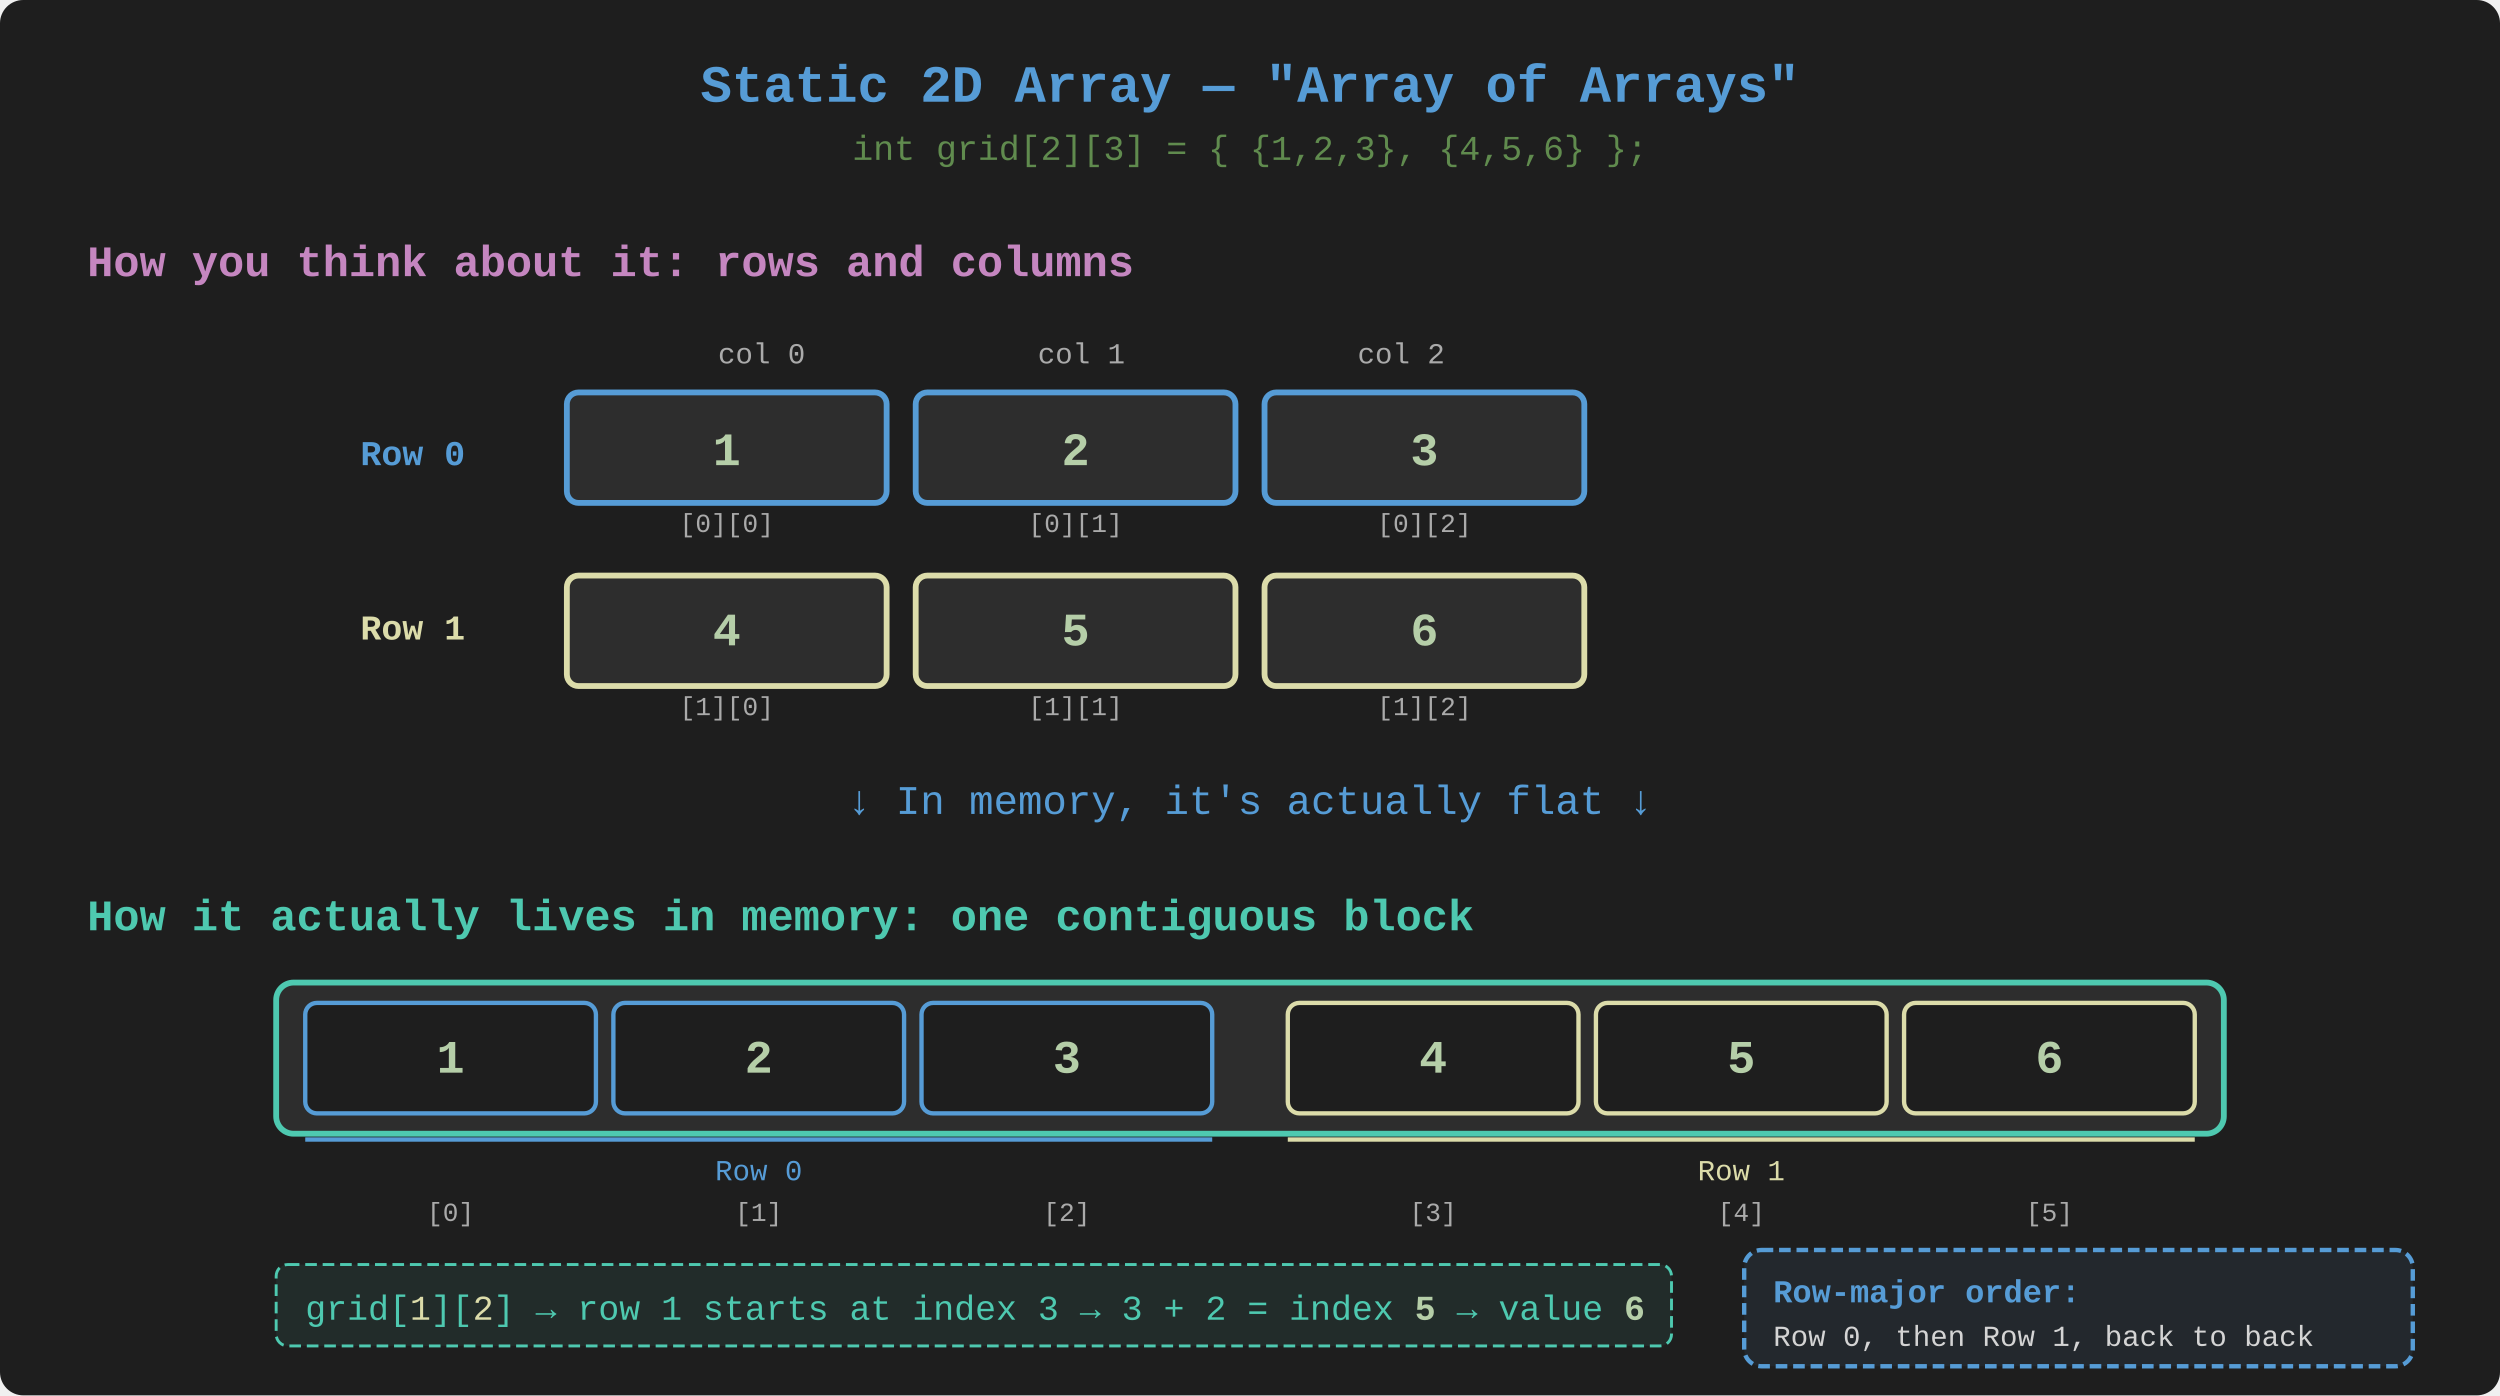
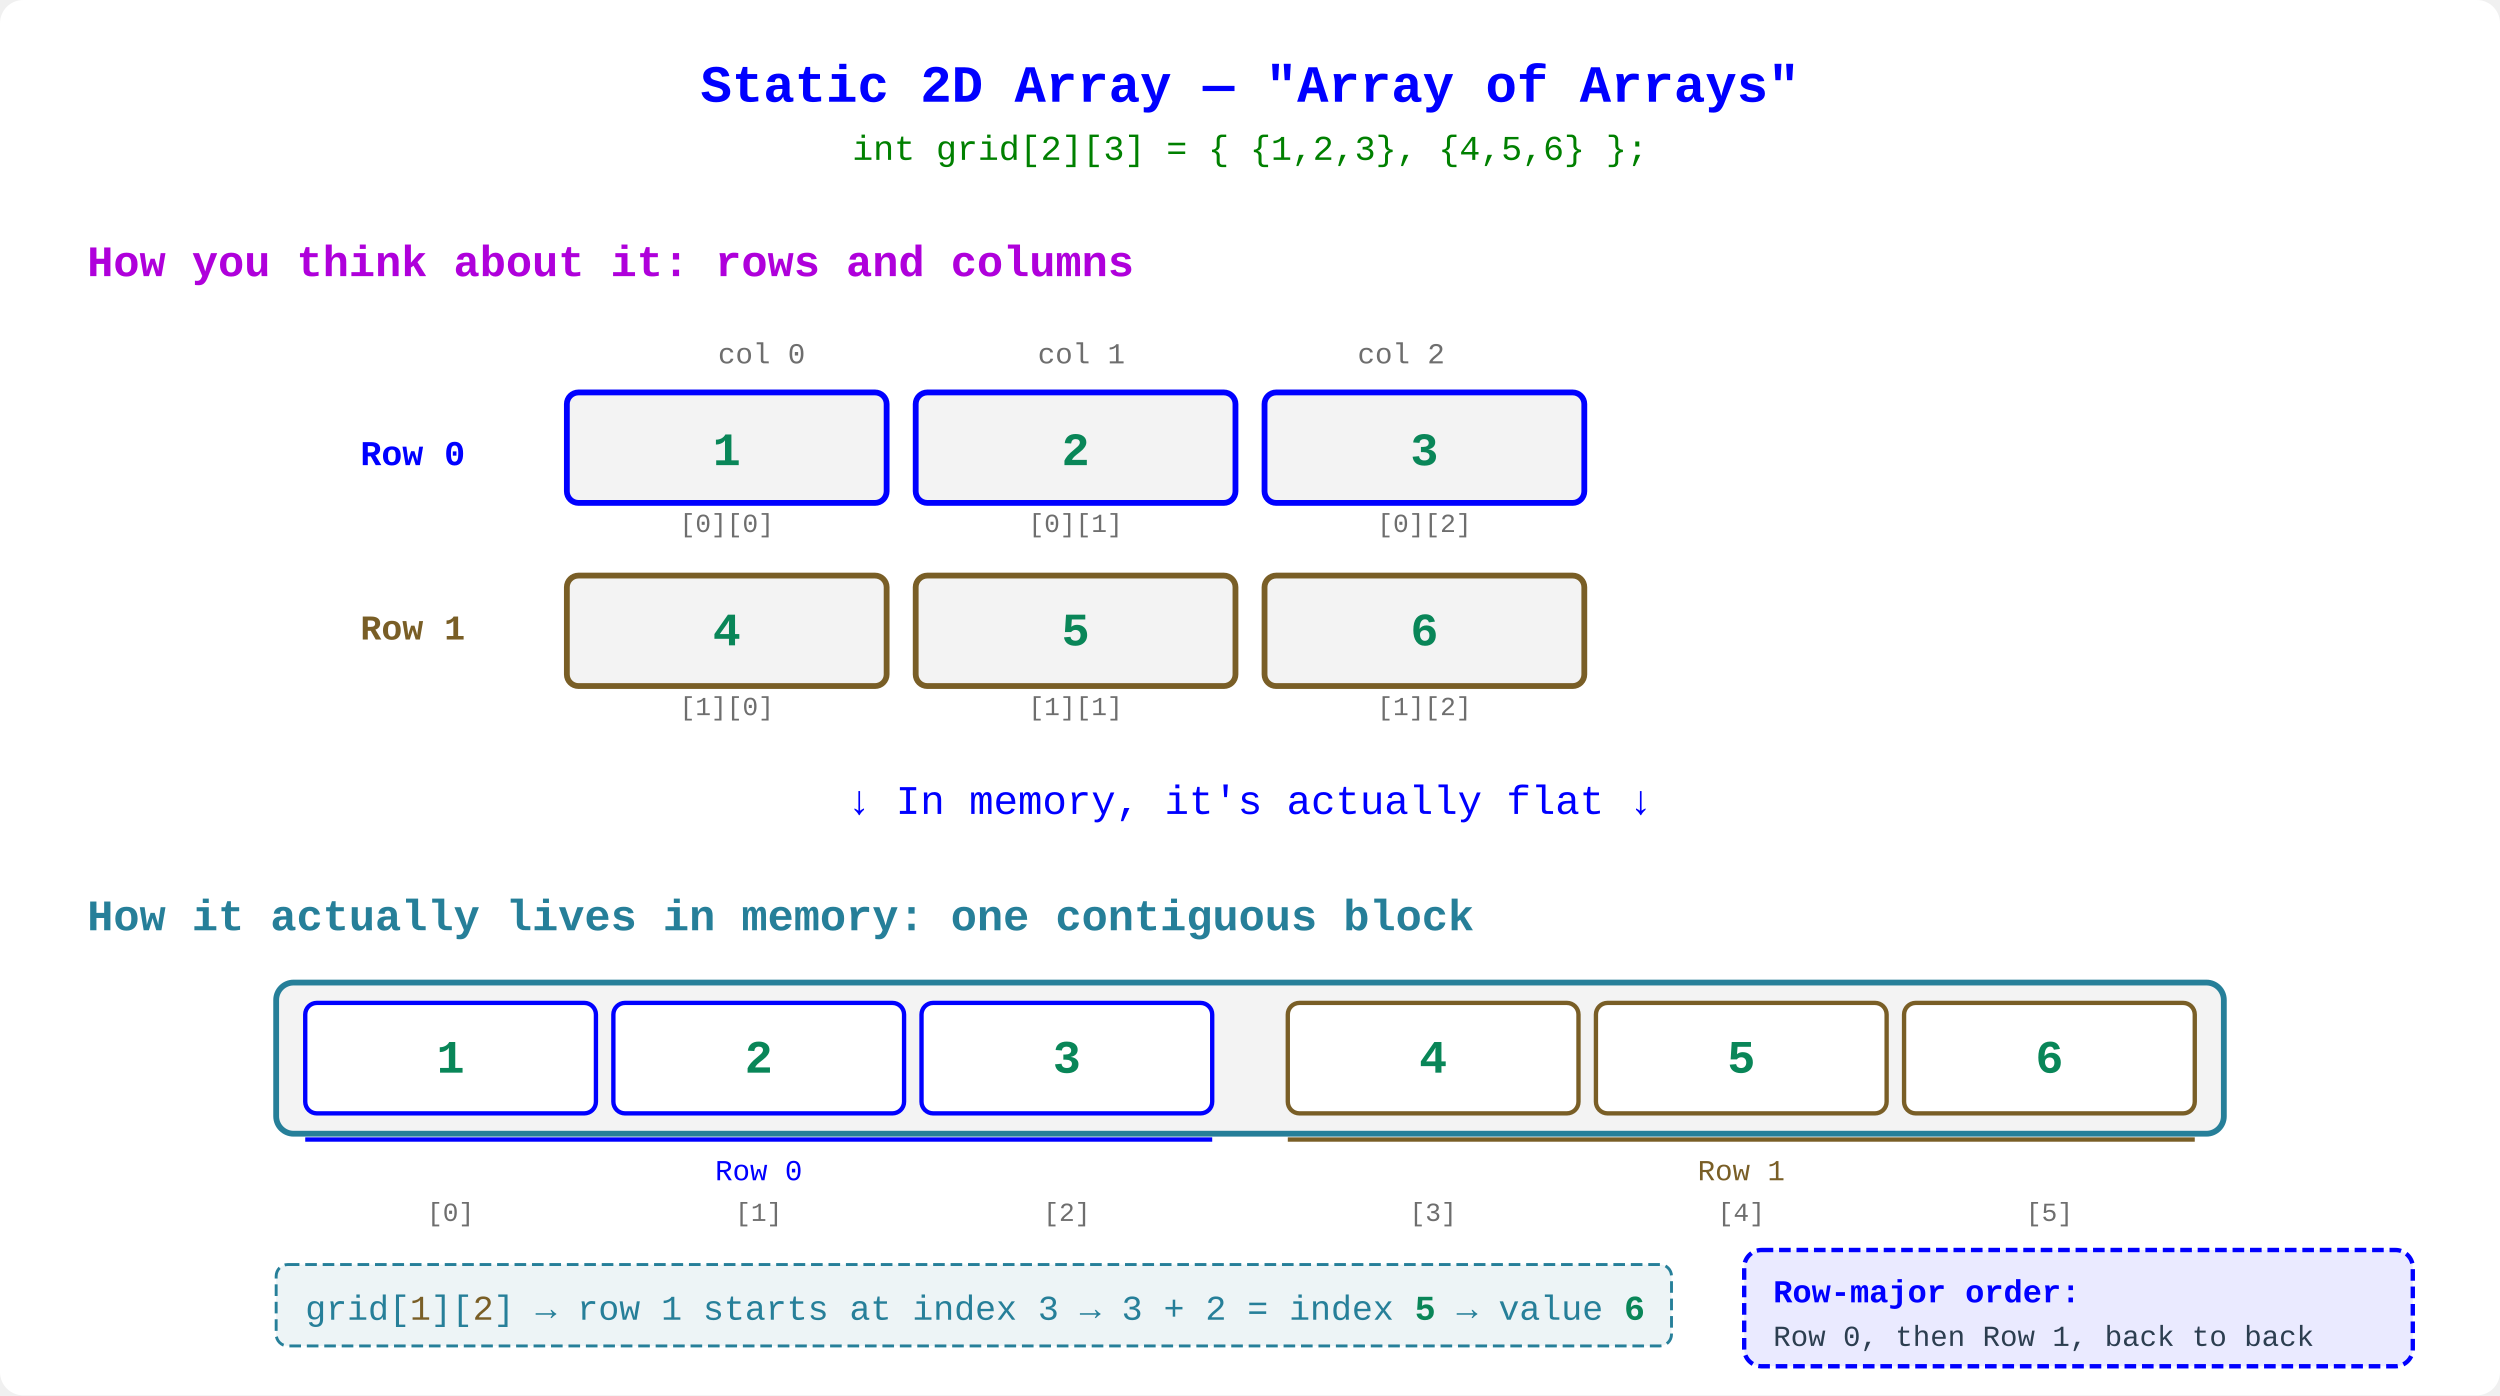
<svg xmlns="http://www.w3.org/2000/svg" viewBox="0 0 860 480" font-family="Consolas, 'Courier New', monospace" font-size="14">
-   <rect width="860" height="480" fill="#1e1e1e" rx="8" />
-   <text x="430" y="35" text-anchor="middle" fill="#569cd6" font-size="18" font-weight="bold">Static 2D Array — "Array of Arrays"</text>
-   <text x="430" y="55" text-anchor="middle" fill="#608b4e" font-size="12">int grid[2][3] = { {1,2,3}, {4,5,6} };</text>
-   <text x="30" y="95" fill="#c586c0" font-size="15" font-weight="bold">How you think about it: rows and columns</text>
-   <text x="262" y="125" text-anchor="middle" fill="#aaa" font-size="10">col 0</text>
-   <text x="372" y="125" text-anchor="middle" fill="#aaa" font-size="10">col 1</text>
-   <text x="482" y="125" text-anchor="middle" fill="#aaa" font-size="10">col 2</text>
-   <text x="160" y="160" text-anchor="end" fill="#569cd6" font-size="12" font-weight="bold">Row 0</text>
-   <rect x="195" y="135" width="110" height="38" rx="4" fill="#2d2d2d" stroke="#569cd6" stroke-width="2" />
-   <text x="250" y="160" text-anchor="middle" fill="#b5cea8" font-size="16" font-weight="bold">1</text>
-   <text x="250" y="183" text-anchor="middle" fill="#aaa" font-size="9">[0][0]</text>
-   <rect x="315" y="135" width="110" height="38" rx="4" fill="#2d2d2d" stroke="#569cd6" stroke-width="2" />
-   <text x="370" y="160" text-anchor="middle" fill="#b5cea8" font-size="16" font-weight="bold">2</text>
-   <text x="370" y="183" text-anchor="middle" fill="#aaa" font-size="9">[0][1]</text>
-   <rect x="435" y="135" width="110" height="38" rx="4" fill="#2d2d2d" stroke="#569cd6" stroke-width="2" />
-   <text x="490" y="160" text-anchor="middle" fill="#b5cea8" font-size="16" font-weight="bold">3</text>
-   <text x="490" y="183" text-anchor="middle" fill="#aaa" font-size="9">[0][2]</text>
-   <text x="160" y="220" text-anchor="end" fill="#dcdcaa" font-size="12" font-weight="bold">Row 1</text>
-   <rect x="195" y="198" width="110" height="38" rx="4" fill="#2d2d2d" stroke="#dcdcaa" stroke-width="2" />
-   <text x="250" y="222" text-anchor="middle" fill="#b5cea8" font-size="16" font-weight="bold">4</text>
-   <text x="250" y="246" text-anchor="middle" fill="#aaa" font-size="9">[1][0]</text>
-   <rect x="315" y="198" width="110" height="38" rx="4" fill="#2d2d2d" stroke="#dcdcaa" stroke-width="2" />
-   <text x="370" y="222" text-anchor="middle" fill="#b5cea8" font-size="16" font-weight="bold">5</text>
-   <text x="370" y="246" text-anchor="middle" fill="#aaa" font-size="9">[1][1]</text>
-   <rect x="435" y="198" width="110" height="38" rx="4" fill="#2d2d2d" stroke="#dcdcaa" stroke-width="2" />
-   <text x="490" y="222" text-anchor="middle" fill="#b5cea8" font-size="16" font-weight="bold">6</text>
-   <text x="490" y="246" text-anchor="middle" fill="#aaa" font-size="9">[1][2]</text>
-   <text x="430" y="280" text-anchor="middle" fill="#569cd6" font-size="14">↓  In memory, it's actually flat  ↓</text>
-   <text x="30" y="320" fill="#4ec9b0" font-size="15" font-weight="bold">How it actually lives in memory: one contiguous block</text>
-   <rect x="95" y="338" width="670" height="52" rx="6" fill="#2d2d2d" stroke="#4ec9b0" stroke-width="2" />
-   <rect x="105" y="345" width="100" height="38" rx="4" fill="#1e1e1e" stroke="#569cd6" stroke-width="1.5" />
-   <text x="155" y="369" text-anchor="middle" fill="#b5cea8" font-size="16" font-weight="bold">1</text>
-   <rect x="211" y="345" width="100" height="38" rx="4" fill="#1e1e1e" stroke="#569cd6" stroke-width="1.5" />
-   <text x="261" y="369" text-anchor="middle" fill="#b5cea8" font-size="16" font-weight="bold">2</text>
-   <rect x="317" y="345" width="100" height="38" rx="4" fill="#1e1e1e" stroke="#569cd6" stroke-width="1.5" />
-   <text x="367" y="369" text-anchor="middle" fill="#b5cea8" font-size="16" font-weight="bold">3</text>
-   <rect x="443" y="345" width="100" height="38" rx="4" fill="#1e1e1e" stroke="#dcdcaa" stroke-width="1.5" />
-   <text x="493" y="369" text-anchor="middle" fill="#b5cea8" font-size="16" font-weight="bold">4</text>
-   <rect x="549" y="345" width="100" height="38" rx="4" fill="#1e1e1e" stroke="#dcdcaa" stroke-width="1.5" />
-   <text x="599" y="369" text-anchor="middle" fill="#b5cea8" font-size="16" font-weight="bold">5</text>
-   <rect x="655" y="345" width="100" height="38" rx="4" fill="#1e1e1e" stroke="#dcdcaa" stroke-width="1.5" />
-   <text x="705" y="369" text-anchor="middle" fill="#b5cea8" font-size="16" font-weight="bold">6</text>
-   <line x1="105" y1="392" x2="417" y2="392" stroke="#569cd6" stroke-width="1.5" />
-   <text x="261" y="406" text-anchor="middle" fill="#569cd6" font-size="10">Row 0</text>
-   <line x1="443" y1="392" x2="755" y2="392" stroke="#dcdcaa" stroke-width="1.5" />
-   <text x="599" y="406" text-anchor="middle" fill="#dcdcaa" font-size="10">Row 1</text>
-   <text x="155" y="420" text-anchor="middle" fill="#aaa" font-size="9">[0]</text>
-   <text x="261" y="420" text-anchor="middle" fill="#aaa" font-size="9">[1]</text>
-   <text x="367" y="420" text-anchor="middle" fill="#aaa" font-size="9">[2]</text>
-   <text x="493" y="420" text-anchor="middle" fill="#aaa" font-size="9">[3]</text>
-   <text x="599" y="420" text-anchor="middle" fill="#aaa" font-size="9">[4]</text>
-   <text x="705" y="420" text-anchor="middle" fill="#aaa" font-size="9">[5]</text>
-   <rect x="95" y="435" width="480" height="28" rx="4" fill="#4ec9b015" stroke="#4ec9b0" stroke-width="1" stroke-dasharray="4,2" />
-   <text x="105" y="454" fill="#4ec9b0" font-size="12">grid[<tspan fill="#dcdcaa">1</tspan>][<tspan fill="#dcdcaa">2</tspan>]  →  row 1 starts at index 3 → 3 + 2 = index <tspan fill="#b5cea8" font-weight="bold">5</tspan>  →  value <tspan fill="#b5cea8" font-weight="bold">6</tspan>
+   <rect width="860" height="480" fill="#ffffff" rx="8" />
+   <text x="430" y="35" text-anchor="middle" fill="#0000ff" font-size="18" font-weight="bold">Static 2D Array — "Array of Arrays"</text>
+   <text x="430" y="55" text-anchor="middle" fill="#008000" font-size="12">int grid[2][3] = { {1,2,3}, {4,5,6} };</text>
+   <text x="30" y="95" fill="#af00db" font-size="15" font-weight="bold">How you think about it: rows and columns</text>
+   <text x="262" y="125" text-anchor="middle" fill="#6e6e6e" font-size="10">col 0</text>
+   <text x="372" y="125" text-anchor="middle" fill="#6e6e6e" font-size="10">col 1</text>
+   <text x="482" y="125" text-anchor="middle" fill="#6e6e6e" font-size="10">col 2</text>
+   <text x="160" y="160" text-anchor="end" fill="#0000ff" font-size="12" font-weight="bold">Row 0</text>
+   <rect x="195" y="135" width="110" height="38" rx="4" fill="#f3f3f3" stroke="#0000ff" stroke-width="2" />
+   <text x="250" y="160" text-anchor="middle" fill="#098658" font-size="16" font-weight="bold">1</text>
+   <text x="250" y="183" text-anchor="middle" fill="#6e6e6e" font-size="9">[0][0]</text>
+   <rect x="315" y="135" width="110" height="38" rx="4" fill="#f3f3f3" stroke="#0000ff" stroke-width="2" />
+   <text x="370" y="160" text-anchor="middle" fill="#098658" font-size="16" font-weight="bold">2</text>
+   <text x="370" y="183" text-anchor="middle" fill="#6e6e6e" font-size="9">[0][1]</text>
+   <rect x="435" y="135" width="110" height="38" rx="4" fill="#f3f3f3" stroke="#0000ff" stroke-width="2" />
+   <text x="490" y="160" text-anchor="middle" fill="#098658" font-size="16" font-weight="bold">3</text>
+   <text x="490" y="183" text-anchor="middle" fill="#6e6e6e" font-size="9">[0][2]</text>
+   <text x="160" y="220" text-anchor="end" fill="#795e26" font-size="12" font-weight="bold">Row 1</text>
+   <rect x="195" y="198" width="110" height="38" rx="4" fill="#f3f3f3" stroke="#795e26" stroke-width="2" />
+   <text x="250" y="222" text-anchor="middle" fill="#098658" font-size="16" font-weight="bold">4</text>
+   <text x="250" y="246" text-anchor="middle" fill="#6e6e6e" font-size="9">[1][0]</text>
+   <rect x="315" y="198" width="110" height="38" rx="4" fill="#f3f3f3" stroke="#795e26" stroke-width="2" />
+   <text x="370" y="222" text-anchor="middle" fill="#098658" font-size="16" font-weight="bold">5</text>
+   <text x="370" y="246" text-anchor="middle" fill="#6e6e6e" font-size="9">[1][1]</text>
+   <rect x="435" y="198" width="110" height="38" rx="4" fill="#f3f3f3" stroke="#795e26" stroke-width="2" />
+   <text x="490" y="222" text-anchor="middle" fill="#098658" font-size="16" font-weight="bold">6</text>
+   <text x="490" y="246" text-anchor="middle" fill="#6e6e6e" font-size="9">[1][2]</text>
+   <text x="430" y="280" text-anchor="middle" fill="#0000ff" font-size="14">↓  In memory, it's actually flat  ↓</text>
+   <text x="30" y="320" fill="#267f99" font-size="15" font-weight="bold">How it actually lives in memory: one contiguous block</text>
+   <rect x="95" y="338" width="670" height="52" rx="6" fill="#f3f3f3" stroke="#267f99" stroke-width="2" />
+   <rect x="105" y="345" width="100" height="38" rx="4" fill="#ffffff" stroke="#0000ff" stroke-width="1.5" />
+   <text x="155" y="369" text-anchor="middle" fill="#098658" font-size="16" font-weight="bold">1</text>
+   <rect x="211" y="345" width="100" height="38" rx="4" fill="#ffffff" stroke="#0000ff" stroke-width="1.5" />
+   <text x="261" y="369" text-anchor="middle" fill="#098658" font-size="16" font-weight="bold">2</text>
+   <rect x="317" y="345" width="100" height="38" rx="4" fill="#ffffff" stroke="#0000ff" stroke-width="1.5" />
+   <text x="367" y="369" text-anchor="middle" fill="#098658" font-size="16" font-weight="bold">3</text>
+   <rect x="443" y="345" width="100" height="38" rx="4" fill="#ffffff" stroke="#795e26" stroke-width="1.5" />
+   <text x="493" y="369" text-anchor="middle" fill="#098658" font-size="16" font-weight="bold">4</text>
+   <rect x="549" y="345" width="100" height="38" rx="4" fill="#ffffff" stroke="#795e26" stroke-width="1.5" />
+   <text x="599" y="369" text-anchor="middle" fill="#098658" font-size="16" font-weight="bold">5</text>
+   <rect x="655" y="345" width="100" height="38" rx="4" fill="#ffffff" stroke="#795e26" stroke-width="1.5" />
+   <text x="705" y="369" text-anchor="middle" fill="#098658" font-size="16" font-weight="bold">6</text>
+   <line x1="105" y1="392" x2="417" y2="392" stroke="#0000ff" stroke-width="1.5" />
+   <text x="261" y="406" text-anchor="middle" fill="#0000ff" font-size="10">Row 0</text>
+   <line x1="443" y1="392" x2="755" y2="392" stroke="#795e26" stroke-width="1.5" />
+   <text x="599" y="406" text-anchor="middle" fill="#795e26" font-size="10">Row 1</text>
+   <text x="155" y="420" text-anchor="middle" fill="#6e6e6e" font-size="9">[0]</text>
+   <text x="261" y="420" text-anchor="middle" fill="#6e6e6e" font-size="9">[1]</text>
+   <text x="367" y="420" text-anchor="middle" fill="#6e6e6e" font-size="9">[2]</text>
+   <text x="493" y="420" text-anchor="middle" fill="#6e6e6e" font-size="9">[3]</text>
+   <text x="599" y="420" text-anchor="middle" fill="#6e6e6e" font-size="9">[4]</text>
+   <text x="705" y="420" text-anchor="middle" fill="#6e6e6e" font-size="9">[5]</text>
+   <rect x="95" y="435" width="480" height="28" rx="4" fill="#267f9915" stroke="#267f99" stroke-width="1" stroke-dasharray="4,2" />
+   <text x="105" y="454" fill="#267f99" font-size="12">grid[<tspan fill="#795e26">1</tspan>][<tspan fill="#795e26">2</tspan>]  →  row 1 starts at index 3 → 3 + 2 = index <tspan fill="#098658" font-weight="bold">5</tspan>  →  value <tspan fill="#098658" font-weight="bold">6</tspan>
  </text>
-   <rect x="600" y="430" width="230" height="40" rx="6" fill="#569cd615" stroke="#569cd6" stroke-width="1.5" stroke-dasharray="4,2" />
-   <text x="610" y="448" fill="#569cd6" font-size="11" font-weight="bold">Row-major order:</text>
-   <text x="610" y="463" fill="#d4d4d4" font-size="10">Row 0, then Row 1, back to back</text>
+   <rect x="600" y="430" width="230" height="40" rx="6" fill="#0000ff15" stroke="#0000ff" stroke-width="1.5" stroke-dasharray="4,2" />
+   <text x="610" y="448" fill="#0000ff" font-size="11" font-weight="bold">Row-major order:</text>
+   <text x="610" y="463" fill="#2c3e50" font-size="10">Row 0, then Row 1, back to back</text>
</svg>
